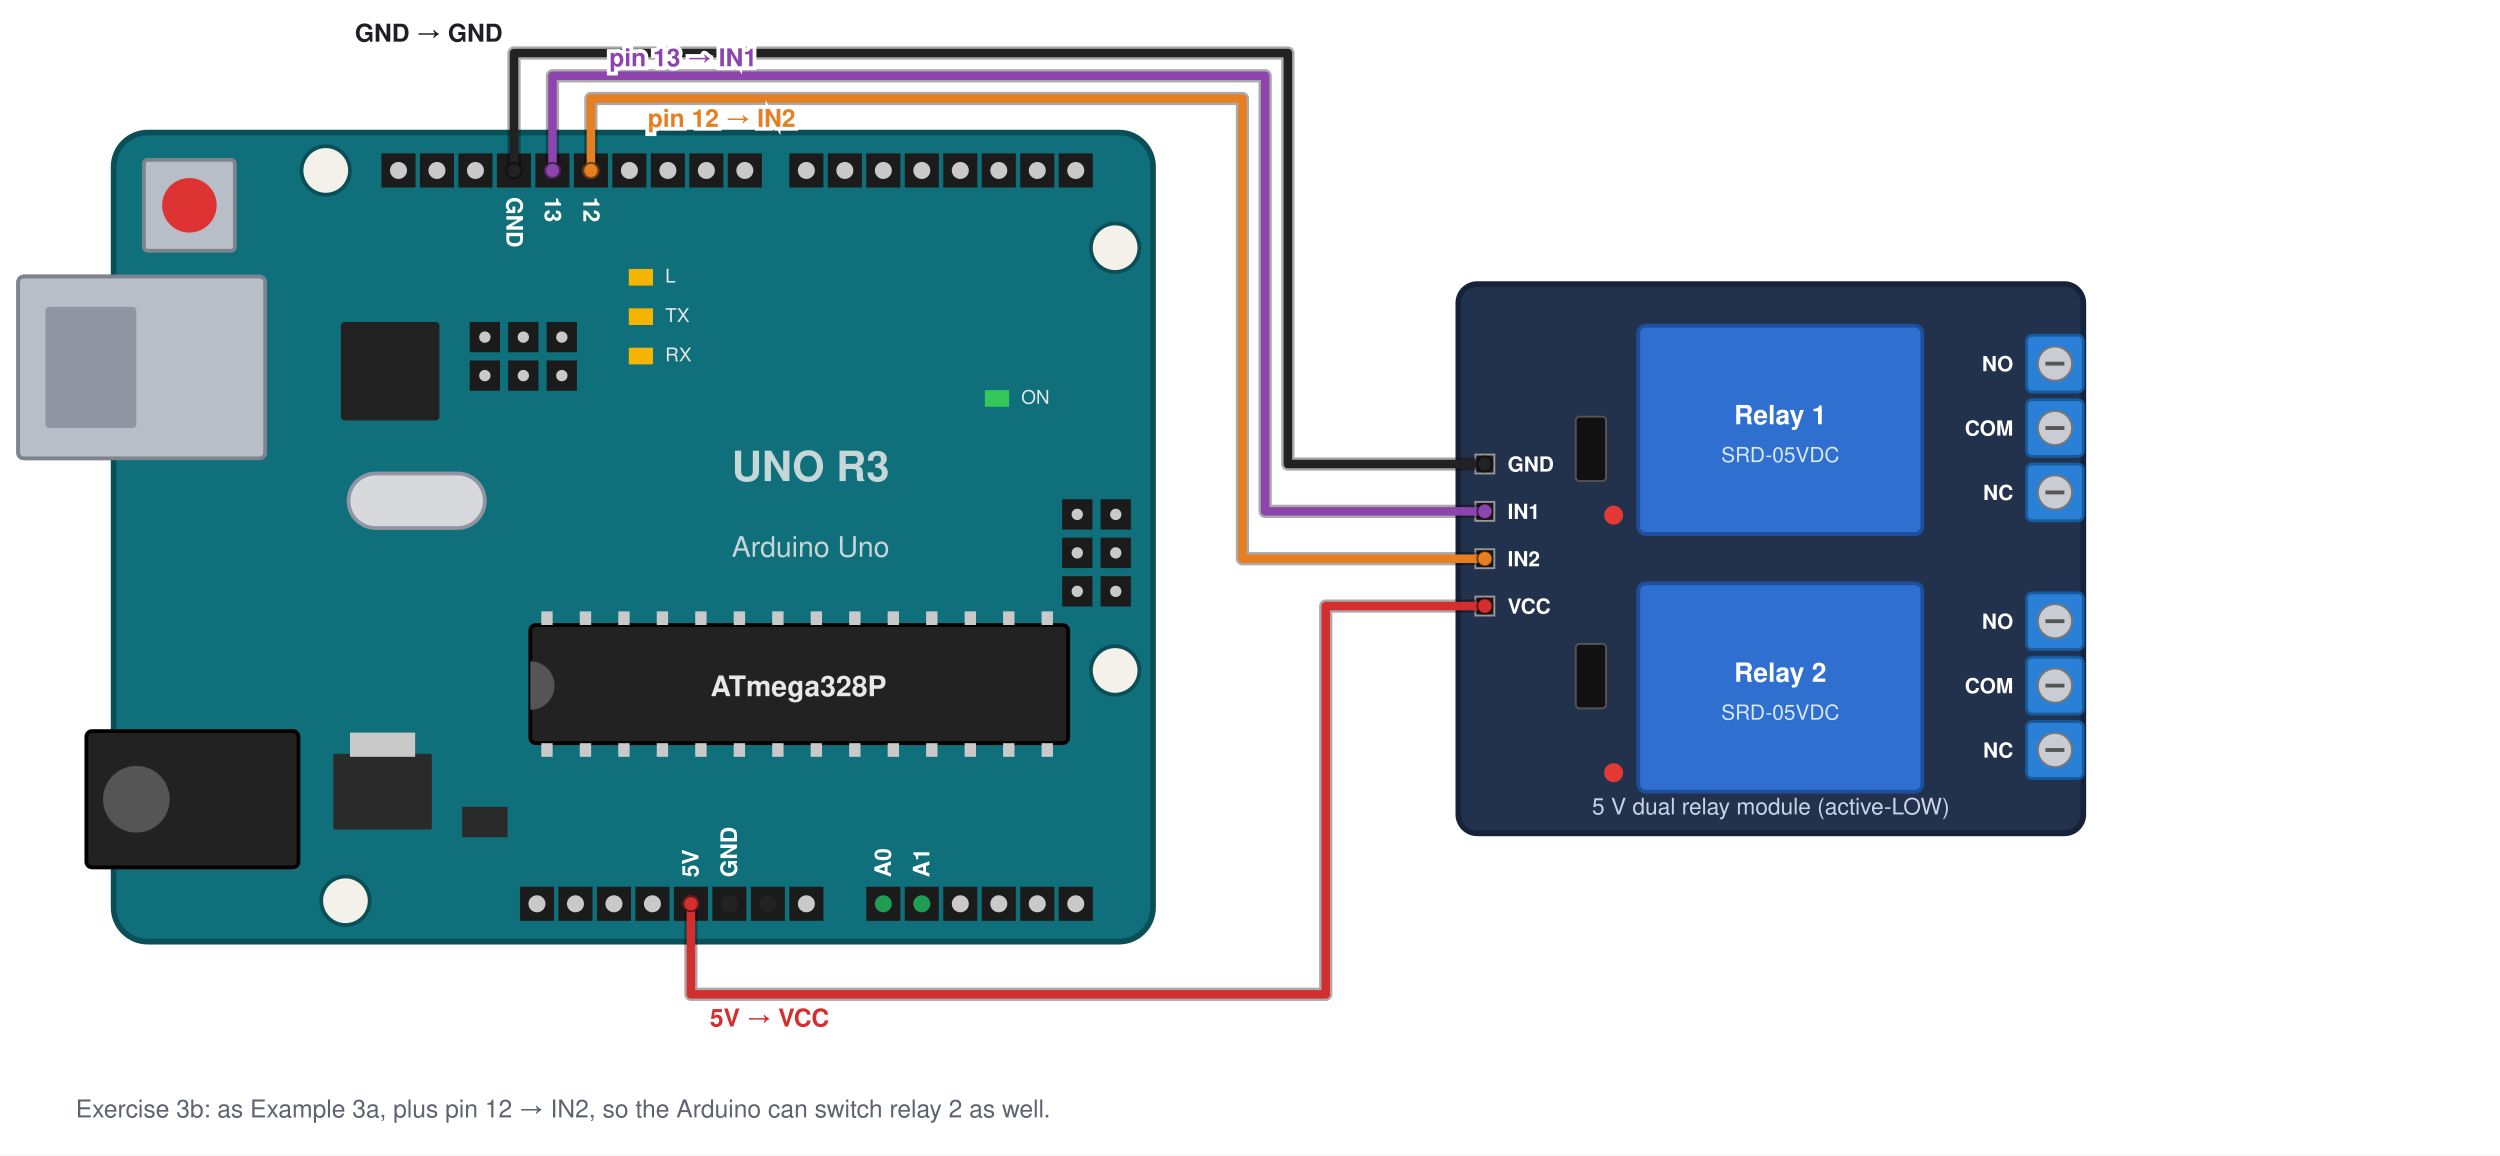
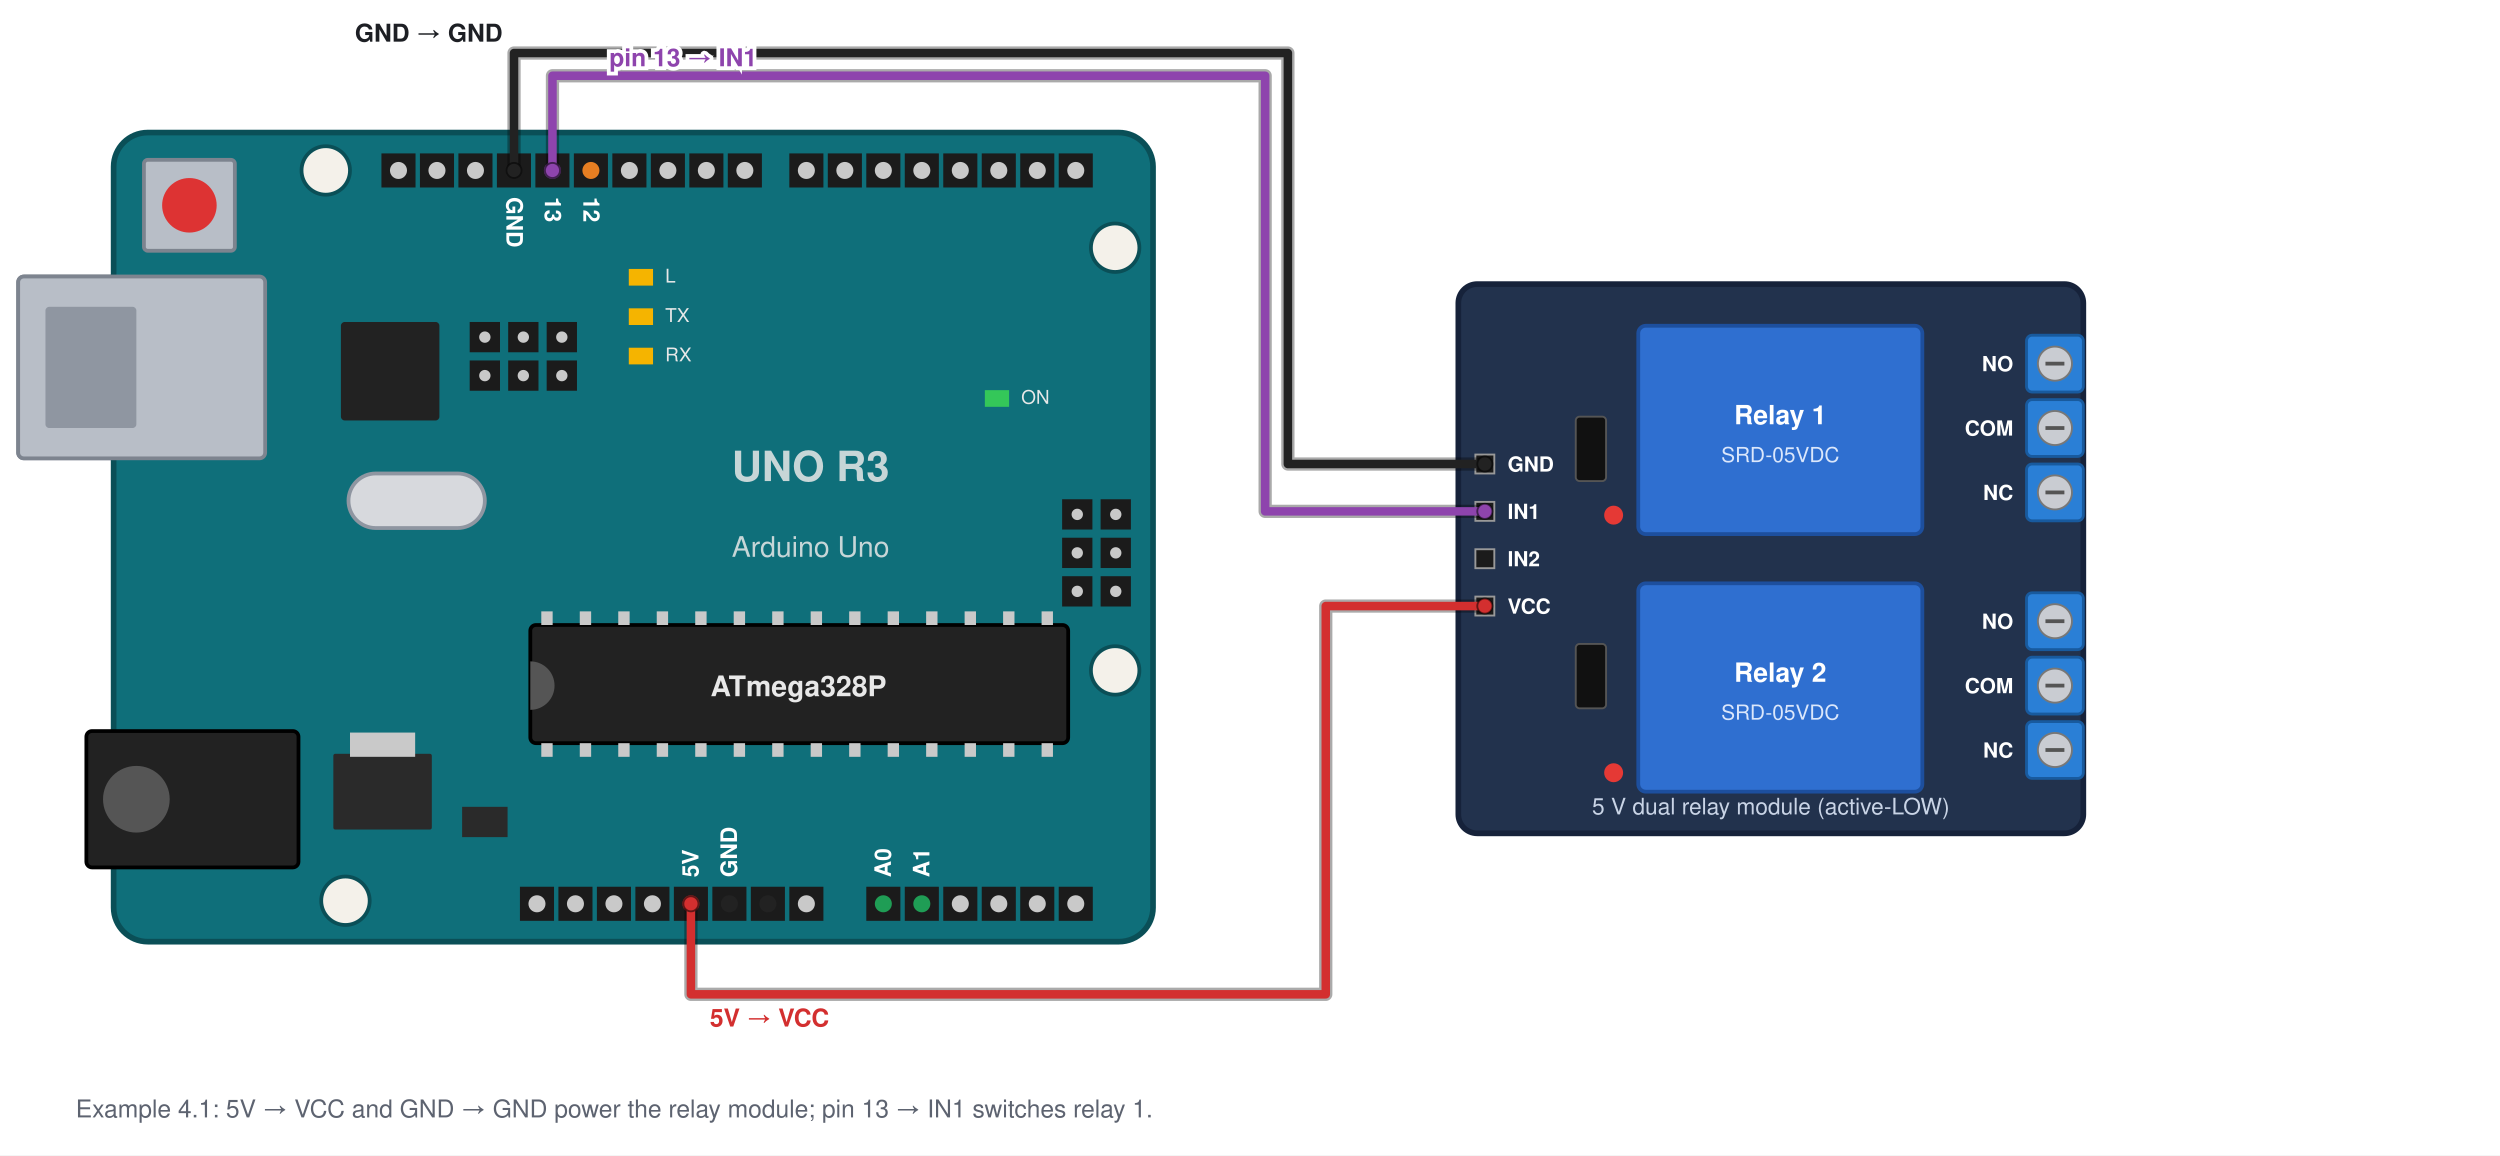
<svg xmlns="http://www.w3.org/2000/svg" viewBox="0 290 1320 610" width="1320" height="610" font-family="Helvetica, Arial, sans-serif" font-size="14">
  <rect y="290" width="1320" height="610" fill="#ffffff" />
  <rect x="9.6" y="436.0" width="130.4" height="96.0" rx="3" fill="#b8bec7" stroke="#7d848f" stroke-width="2" />
  <rect x="24.0" y="452.0" width="48.0" height="64.0" rx="2" fill="#8f96a1" />
  <rect x="60.0" y="360.0" width="548.8" height="427.2" rx="18" fill="#0f6f7a" stroke="#0a4f57" stroke-width="3" />
  <rect x="9.6" y="436.0" width="130.4" height="96.0" rx="3" fill="#b8bec7" stroke="#7d848f" stroke-width="2" />
  <rect x="24.0" y="452.0" width="48.0" height="64.0" rx="2" fill="#8f96a1" />
  <rect x="45.6" y="676.0" width="112.0" height="72.0" rx="3" fill="#222" stroke="#000" stroke-width="2" />
  <circle cx="72.0" cy="712.0" r="17.6" fill="#555" />
  <circle cx="172.0" cy="380.0" r="12.8" fill="#f4f1ea" stroke="#0a4f57" stroke-width="2" />
  <circle cx="588.8" cy="420.8" r="12.8" fill="#f4f1ea" stroke="#0a4f57" stroke-width="2" />
  <circle cx="588.8" cy="644.0" r="12.8" fill="#f4f1ea" stroke="#0a4f57" stroke-width="2" />
  <circle cx="182.4" cy="765.6" r="12.8" fill="#f4f1ea" stroke="#0a4f57" stroke-width="2" />
  <rect x="280.0" y="620.0" width="284.0" height="62.4" rx="3" fill="#222" stroke="#000" stroke-width="2" />
  <path d="M280.0 639.2 a12.8 12.8 0 0 1 0 25.6" fill="#555" />
  <rect x="285.8" y="612.8" width="6" height="7.2" fill="#c9c9c9" />
  <rect x="285.8" y="682.4" width="6" height="7.2" fill="#c9c9c9" />
  <rect x="306.12" y="612.8" width="6" height="7.2" fill="#c9c9c9" />
  <rect x="306.12" y="682.4" width="6" height="7.2" fill="#c9c9c9" />
  <rect x="326.44" y="612.8" width="6" height="7.2" fill="#c9c9c9" />
  <rect x="326.44" y="682.4" width="6" height="7.2" fill="#c9c9c9" />
  <rect x="346.76" y="612.8" width="6" height="7.2" fill="#c9c9c9" />
  <rect x="346.76" y="682.4" width="6" height="7.2" fill="#c9c9c9" />
  <rect x="367.08" y="612.8" width="6" height="7.2" fill="#c9c9c9" />
  <rect x="367.08" y="682.4" width="6" height="7.2" fill="#c9c9c9" />
  <rect x="387.4" y="612.8" width="6" height="7.2" fill="#c9c9c9" />
  <rect x="387.4" y="682.4" width="6" height="7.2" fill="#c9c9c9" />
  <rect x="407.72" y="612.8" width="6" height="7.2" fill="#c9c9c9" />
  <rect x="407.72" y="682.4" width="6" height="7.2" fill="#c9c9c9" />
  <rect x="428.04" y="612.8" width="6" height="7.2" fill="#c9c9c9" />
  <rect x="428.04" y="682.4" width="6" height="7.2" fill="#c9c9c9" />
  <rect x="448.36" y="612.8" width="6" height="7.2" fill="#c9c9c9" />
  <rect x="448.36" y="682.4" width="6" height="7.2" fill="#c9c9c9" />
  <rect x="468.68" y="612.8" width="6" height="7.2" fill="#c9c9c9" />
  <rect x="468.68" y="682.4" width="6" height="7.2" fill="#c9c9c9" />
  <rect x="489.0" y="612.8" width="6" height="7.2" fill="#c9c9c9" />
  <rect x="489.0" y="682.4" width="6" height="7.2" fill="#c9c9c9" />
  <rect x="509.32" y="612.8" width="6" height="7.2" fill="#c9c9c9" />
  <rect x="509.32" y="682.4" width="6" height="7.2" fill="#c9c9c9" />
  <rect x="529.64" y="612.8" width="6" height="7.2" fill="#c9c9c9" />
  <rect x="529.64" y="682.4" width="6" height="7.2" fill="#c9c9c9" />
  <rect x="549.96" y="612.8" width="6" height="7.2" fill="#c9c9c9" />
  <rect x="549.96" y="682.4" width="6" height="7.2" fill="#c9c9c9" />
  <text x="421.6" y="657.6" text-anchor="middle" font-size="15" font-weight="700" fill="#e8e8e8">ATmega328P</text>
  <rect x="180.0" y="460.0" width="52.0" height="52.0" rx="2" fill="#222" />
  <rect x="184.0" y="540.0" width="72.0" height="28.8" rx="14.4" fill="#d7d9dd" stroke="#8f96a1" stroke-width="2" />
  <rect x="176.0" y="688.0" width="52.0" height="40.0" rx="1" fill="#2a2a2a" />
  <rect x="184.8" y="676.8" width="34.4" height="12.8" fill="#c9c9c9" />
  <rect x="244.0" y="716.0" width="24.0" height="16.0" fill="#2a2a2a" />
  <rect x="76.0" y="374.4" width="48.0" height="48.0" rx="2" fill="#b8bec7" stroke="#7d848f" stroke-width="2" />
  <circle cx="100.0" cy="398.4" r="14.4" fill="#d33" />
  <rect x="560.8" y="553.6" width="16" height="16" fill="#1b1b1b" />
  <circle cx="568.8" cy="561.6" r="3" fill="#c9c9c9" />
  <rect x="560.8" y="573.92" width="16" height="16" fill="#1b1b1b" />
  <circle cx="568.8" cy="581.92" r="3" fill="#c9c9c9" />
  <rect x="560.8" y="594.24" width="16" height="16" fill="#1b1b1b" />
  <circle cx="568.8" cy="602.24" r="3" fill="#c9c9c9" />
  <rect x="581.12" y="553.6" width="16" height="16" fill="#1b1b1b" />
  <circle cx="589.12" cy="561.6" r="3" fill="#c9c9c9" />
  <rect x="581.12" y="573.92" width="16" height="16" fill="#1b1b1b" />
  <circle cx="589.12" cy="581.92" r="3" fill="#c9c9c9" />
  <rect x="581.12" y="594.24" width="16" height="16" fill="#1b1b1b" />
  <circle cx="589.12" cy="602.24" r="3" fill="#c9c9c9" />
  <rect x="248.0" y="460.0" width="16" height="16" fill="#1b1b1b" />
  <circle cx="256.0" cy="468.0" r="3" fill="#c9c9c9" />
  <rect x="248.0" y="480.32" width="16" height="16" fill="#1b1b1b" />
  <circle cx="256.0" cy="488.32" r="3" fill="#c9c9c9" />
  <rect x="268.32" y="460.0" width="16" height="16" fill="#1b1b1b" />
  <circle cx="276.32" cy="468.0" r="3" fill="#c9c9c9" />
  <rect x="268.32" y="480.32" width="16" height="16" fill="#1b1b1b" />
  <circle cx="276.32" cy="488.32" r="3" fill="#c9c9c9" />
  <rect x="288.64" y="460.0" width="16" height="16" fill="#1b1b1b" />
  <circle cx="296.64" cy="468.0" r="3" fill="#c9c9c9" />
  <rect x="288.64" y="480.32" width="16" height="16" fill="#1b1b1b" />
  <circle cx="296.64" cy="488.32" r="3" fill="#c9c9c9" />
  <rect x="332.0" y="432.0" width="12.8" height="8.8" fill="#f5b400" />
  <text x="351.2" y="439.2" font-size="10" fill="#e8e8e8">L</text>
  <rect x="332.0" y="452.8" width="12.8" height="8.8" fill="#f5b400" />
  <text x="351.2" y="460.0" font-size="10" fill="#e8e8e8">TX</text>
  <rect x="332.0" y="473.6" width="12.8" height="8.8" fill="#f5b400" />
  <text x="351.2" y="480.8" font-size="10" fill="#e8e8e8">RX</text>
  <rect x="520.0" y="496.0" width="12.8" height="8.8" fill="#34c759" />
  <text x="539.2" y="503.2" font-size="10" fill="#e8e8e8">ON</text>
  <text x="428.0" y="544.0" text-anchor="middle" font-size="22" font-weight="700" fill="#e8e8e8" opacity=".85">UNO R3</text>
  <rect x="559.0" y="371.0" width="18" height="18" fill="#1b1b1b" />
  <rect x="538.68" y="371.0" width="18" height="18" fill="#1b1b1b" />
  <rect x="518.36" y="371.0" width="18" height="18" fill="#1b1b1b" />
  <rect x="498.04" y="371.0" width="18" height="18" fill="#1b1b1b" />
  <rect x="477.72" y="371.0" width="18" height="18" fill="#1b1b1b" />
  <rect x="457.4" y="371.0" width="18" height="18" fill="#1b1b1b" />
  <rect x="437.08" y="371.0" width="18" height="18" fill="#1b1b1b" />
  <rect x="416.76" y="371.0" width="18" height="18" fill="#1b1b1b" />
  <rect x="384.28" y="371.0" width="18" height="18" fill="#1b1b1b" />
  <rect x="363.96" y="371.0" width="18" height="18" fill="#1b1b1b" />
  <rect x="343.64" y="371.0" width="18" height="18" fill="#1b1b1b" />
  <rect x="323.32" y="371.0" width="18" height="18" fill="#1b1b1b" />
  <rect x="303.0" y="371.0" width="18" height="18" fill="#1b1b1b" />
  <rect x="282.68" y="371.0" width="18" height="18" fill="#1b1b1b" />
  <rect x="262.36" y="371.0" width="18" height="18" fill="#1b1b1b" />
  <rect x="242.04" y="371.0" width="18" height="18" fill="#1b1b1b" />
  <rect x="221.72" y="371.0" width="18" height="18" fill="#1b1b1b" />
  <rect x="201.4" y="371.0" width="18" height="18" fill="#1b1b1b" />
  <rect x="274.52" y="758.2" width="18" height="18" fill="#1b1b1b" />
  <rect x="294.84" y="758.2" width="18" height="18" fill="#1b1b1b" />
  <rect x="315.16" y="758.2" width="18" height="18" fill="#1b1b1b" />
  <rect x="335.48" y="758.2" width="18" height="18" fill="#1b1b1b" />
  <rect x="355.8" y="758.2" width="18" height="18" fill="#1b1b1b" />
  <rect x="376.12" y="758.2" width="18" height="18" fill="#1b1b1b" />
  <rect x="396.44" y="758.2" width="18" height="18" fill="#1b1b1b" />
  <rect x="416.76" y="758.2" width="18" height="18" fill="#1b1b1b" />
  <rect x="457.4" y="758.2" width="18" height="18" fill="#1b1b1b" />
  <rect x="477.72" y="758.2" width="18" height="18" fill="#1b1b1b" />
  <rect x="498.04" y="758.2" width="18" height="18" fill="#1b1b1b" />
  <rect x="518.36" y="758.2" width="18" height="18" fill="#1b1b1b" />
  <rect x="538.68" y="758.2" width="18" height="18" fill="#1b1b1b" />
  <rect x="559.0" y="758.2" width="18" height="18" fill="#1b1b1b" />
  <circle cx="568.0" cy="380.0" r="4.5" fill="#c9c9c9" />
  <circle cx="547.68" cy="380.0" r="4.5" fill="#c9c9c9" />
  <circle cx="527.36" cy="380.0" r="4.5" fill="#c9c9c9" />
  <circle cx="507.04" cy="380.0" r="4.5" fill="#c9c9c9" />
  <circle cx="486.72" cy="380.0" r="4.5" fill="#c9c9c9" />
  <circle cx="466.4" cy="380.0" r="4.5" fill="#c9c9c9" />
  <circle cx="446.08" cy="380.0" r="4.5" fill="#c9c9c9" />
  <circle cx="425.76" cy="380.0" r="4.5" fill="#c9c9c9" />
  <circle cx="393.28" cy="380.0" r="4.5" fill="#c9c9c9" />
  <circle cx="372.96" cy="380.0" r="4.5" fill="#c9c9c9" />
  <circle cx="352.64" cy="380.0" r="4.5" fill="#c9c9c9" />
  <circle cx="332.32" cy="380.0" r="4.5" fill="#c9c9c9" />
  <circle cx="312.0" cy="380.0" r="4.5" fill="#e67e22" />
  <circle cx="291.68" cy="380.0" r="4.5" fill="#8e44ad" />
  <circle cx="271.36" cy="380.0" r="4.5" fill="#222222" />
  <circle cx="251.04" cy="380.0" r="4.5" fill="#c9c9c9" />
  <circle cx="230.72" cy="380.0" r="4.5" fill="#c9c9c9" />
  <circle cx="210.4" cy="380.0" r="4.5" fill="#c9c9c9" />
  <circle cx="283.52" cy="767.2" r="4.5" fill="#c9c9c9" />
  <circle cx="303.84" cy="767.2" r="4.5" fill="#c9c9c9" />
  <circle cx="324.16" cy="767.2" r="4.5" fill="#c9c9c9" />
  <circle cx="344.48" cy="767.2" r="4.5" fill="#c9c9c9" />
  <circle cx="364.8" cy="767.2" r="4.5" fill="#d32f2f" />
  <circle cx="385.12" cy="767.2" r="4.5" fill="#222222" />
  <circle cx="405.44" cy="767.2" r="4.5" fill="#222222" />
  <circle cx="425.76" cy="767.2" r="4.5" fill="#c9c9c9" />
  <circle cx="466.4" cy="767.2" r="4.5" fill="#1f9d55" />
  <circle cx="486.72" cy="767.2" r="4.5" fill="#1f9d55" />
  <circle cx="507.04" cy="767.2" r="4.5" fill="#c9c9c9" />
  <circle cx="527.36" cy="767.2" r="4.5" fill="#c9c9c9" />
  <circle cx="547.68" cy="767.2" r="4.5" fill="#c9c9c9" />
  <circle cx="568.0" cy="767.2" r="4.5" fill="#c9c9c9" />
  <text x="428.0" y="584.0" text-anchor="middle" font-size="15" fill="#e8e8e8" opacity=".85">Arduino Uno</text>
  <text transform="translate(308.0 394.0) rotate(90)" font-size="12" font-weight="700" fill="#ffffff">12</text>
  <text transform="translate(287.68 394.0) rotate(90)" font-size="12" font-weight="700" fill="#ffffff">13</text>
  <text transform="translate(267.36 394.0) rotate(90)" font-size="12" font-weight="700" fill="#ffffff">GND</text>
  <text transform="translate(368.8 753.2) rotate(-90)" font-size="12" font-weight="700" fill="#ffffff">5V</text>
  <text transform="translate(389.12 753.2) rotate(-90)" font-size="12" font-weight="700" fill="#ffffff">GND</text>
  <text transform="translate(470.4 753.2) rotate(-90)" font-size="12" font-weight="700" fill="#ffffff">A0</text>
  <text transform="translate(490.72 753.2) rotate(-90)" font-size="12" font-weight="700" fill="#ffffff">A1</text>
  <rect x="770" y="440" width="330" height="290" rx="10" fill="#22324d" stroke="#16223a" stroke-width="3" />
  <rect x="779" y="530" width="10" height="10" fill="#1b1b1b" stroke="#999" stroke-width="1" />
  <text x="796" y="539" font-size="11" font-weight="700" fill="#ffffff">GND</text>
  <rect x="779" y="555" width="10" height="10" fill="#1b1b1b" stroke="#999" stroke-width="1" />
  <text x="796" y="564" font-size="11" font-weight="700" fill="#ffffff">IN1</text>
  <rect x="779" y="580" width="10" height="10" fill="#1b1b1b" stroke="#999" stroke-width="1" />
  <text x="796" y="589" font-size="11" font-weight="700" fill="#ffffff">IN2</text>
  <rect x="779" y="605" width="10" height="10" fill="#1b1b1b" stroke="#999" stroke-width="1" />
  <text x="796" y="614" font-size="11" font-weight="700" fill="#ffffff">VCC</text>
  <rect x="832" y="510" width="16" height="34" rx="2" fill="#111" stroke="#555" />
  <rect x="832" y="630" width="16" height="34" rx="2" fill="#111" stroke="#555" />
  <rect x="865" y="462" width="150" height="110" rx="4" fill="#2f6fd0" stroke="#1d4f9e" stroke-width="2" />
  <text x="940" y="514" text-anchor="middle" font-size="14" font-weight="700" fill="#ffffff">Relay 1</text>
  <text x="940" y="534" text-anchor="middle" font-size="11" fill="#dbe7fb">SRD-05VDC</text>
  <circle cx="852" cy="562" r="5" fill="#e53935" />
  <rect x="1070" y="467" width="30" height="30" rx="3" fill="#2a7fd6" stroke="#185a9e" stroke-width="1.5" />
  <circle cx="1085" cy="482" r="9" fill="#c9ccd2" stroke="#777" stroke-width="1" />
  <line x1="1080" y1="482" x2="1090" y2="482" stroke="#555" stroke-width="2" />
  <text x="1063" y="486" text-anchor="end" font-size="11" font-weight="700" fill="#ffffff">NO</text>
  <rect x="1070" y="501" width="30" height="30" rx="3" fill="#2a7fd6" stroke="#185a9e" stroke-width="1.5" />
  <circle cx="1085" cy="516" r="9" fill="#c9ccd2" stroke="#777" stroke-width="1" />
  <line x1="1080" y1="516" x2="1090" y2="516" stroke="#555" stroke-width="2" />
  <text x="1063" y="520" text-anchor="end" font-size="11" font-weight="700" fill="#ffffff">COM</text>
  <rect x="1070" y="535" width="30" height="30" rx="3" fill="#2a7fd6" stroke="#185a9e" stroke-width="1.5" />
  <circle cx="1085" cy="550" r="9" fill="#c9ccd2" stroke="#777" stroke-width="1" />
  <line x1="1080" y1="550" x2="1090" y2="550" stroke="#555" stroke-width="2" />
  <text x="1063" y="554" text-anchor="end" font-size="11" font-weight="700" fill="#ffffff">NC</text>
  <rect x="865" y="598" width="150" height="110" rx="4" fill="#2f6fd0" stroke="#1d4f9e" stroke-width="2" />
  <text x="940" y="650" text-anchor="middle" font-size="14" font-weight="700" fill="#ffffff">Relay 2</text>
  <text x="940" y="670" text-anchor="middle" font-size="11" fill="#dbe7fb">SRD-05VDC</text>
  <circle cx="852" cy="698" r="5" fill="#e53935" />
  <rect x="1070" y="603" width="30" height="30" rx="3" fill="#2a7fd6" stroke="#185a9e" stroke-width="1.5" />
  <circle cx="1085" cy="618" r="9" fill="#c9ccd2" stroke="#777" stroke-width="1" />
  <line x1="1080" y1="618" x2="1090" y2="618" stroke="#555" stroke-width="2" />
  <text x="1063" y="622" text-anchor="end" font-size="11" font-weight="700" fill="#ffffff">NO</text>
  <rect x="1070" y="637" width="30" height="30" rx="3" fill="#2a7fd6" stroke="#185a9e" stroke-width="1.5" />
  <circle cx="1085" cy="652" r="9" fill="#c9ccd2" stroke="#777" stroke-width="1" />
  <line x1="1080" y1="652" x2="1090" y2="652" stroke="#555" stroke-width="2" />
  <text x="1063" y="656" text-anchor="end" font-size="11" font-weight="700" fill="#ffffff">COM</text>
  <rect x="1070" y="671" width="30" height="30" rx="3" fill="#2a7fd6" stroke="#185a9e" stroke-width="1.5" />
  <circle cx="1085" cy="686" r="9" fill="#c9ccd2" stroke="#777" stroke-width="1" />
  <line x1="1080" y1="686" x2="1090" y2="686" stroke="#555" stroke-width="2" />
  <text x="1063" y="690" text-anchor="end" font-size="11" font-weight="700" fill="#ffffff">NC</text>
  <text x="935.0" y="720" text-anchor="middle" font-size="12" fill="#c9d4e6">5 V dual relay module (active-LOW)</text>
  <path d="M271.4 380.0 L271.4 318.0 L680.0 318.0 L680.0 535.0 L784.0 535.0" fill="none" stroke="#00000055" stroke-width="7" stroke-linejoin="round" stroke-linecap="round" />
  <path d="M271.4 380.0 L271.4 318.0 L680.0 318.0 L680.0 535.0 L784.0 535.0" fill="none" stroke="#222222" stroke-width="4.5" stroke-linejoin="round" stroke-linecap="round" />
  <circle cx="271.4" cy="380.0" r="4" fill="#222222" stroke="#00000088" stroke-width="1" />
  <circle cx="784.0" cy="535.0" r="4" fill="#222222" stroke="#00000088" stroke-width="1" />
  <path d="M291.7 380.0 L291.7 330.0 L668.0 330.0 L668.0 560.0 L784.0 560.0" fill="none" stroke="#00000055" stroke-width="7" stroke-linejoin="round" stroke-linecap="round" />
  <path d="M291.7 380.0 L291.7 330.0 L668.0 330.0 L668.0 560.0 L784.0 560.0" fill="none" stroke="#8e44ad" stroke-width="4.5" stroke-linejoin="round" stroke-linecap="round" />
  <circle cx="291.7" cy="380.0" r="4" fill="#8e44ad" stroke="#00000088" stroke-width="1" />
  <circle cx="784.0" cy="560.0" r="4" fill="#8e44ad" stroke="#00000088" stroke-width="1" />
-   <path d="M312.0 380.0 L312.0 342.0 L656.0 342.0 L656.0 585.0 L784.0 585.0" fill="none" stroke="#00000055" stroke-width="7" stroke-linejoin="round" stroke-linecap="round" />
-   <path d="M312.0 380.0 L312.0 342.0 L656.0 342.0 L656.0 585.0 L784.0 585.0" fill="none" stroke="#e67e22" stroke-width="4.5" stroke-linejoin="round" stroke-linecap="round" />
-   <circle cx="312.0" cy="380.0" r="4" fill="#e67e22" stroke="#00000088" stroke-width="1" />
-   <circle cx="784.0" cy="585.0" r="4" fill="#e67e22" stroke="#00000088" stroke-width="1" />
  <path d="M364.8 767.2 L364.8 815.0 L700.0 815.0 L700.0 610.0 L784.0 610.0" fill="none" stroke="#00000055" stroke-width="7" stroke-linejoin="round" stroke-linecap="round" />
  <path d="M364.8 767.2 L364.8 815.0 L700.0 815.0 L700.0 610.0 L784.0 610.0" fill="none" stroke="#d32f2f" stroke-width="4.5" stroke-linejoin="round" stroke-linecap="round" />
  <circle cx="364.8" cy="767.2" r="4" fill="#d32f2f" stroke="#00000088" stroke-width="1" />
  <circle cx="784.0" cy="610.0" r="4" fill="#d32f2f" stroke="#00000088" stroke-width="1" />
  <text x="321.68" y="325" font-size="13" font-weight="700" fill="#8e44ad" paint-order="stroke" stroke="#ffffff" stroke-width="4">pin 13 → IN1</text>
-   <text x="342.0" y="357" font-size="13" font-weight="700" fill="#e67e22" paint-order="stroke" stroke="#ffffff" stroke-width="4">pin 12 → IN2</text>
  <text x="374.8" y="832" font-size="13" font-weight="700" fill="#d32f2f" paint-order="stroke" stroke="#ffffff" stroke-width="4">5V → VCC</text>
  <text x="265.36" y="312" text-anchor="end" font-size="13" font-weight="700" fill="#1d1f24" paint-order="stroke" stroke="#ffffff" stroke-width="4">GND → GND</text>
-   <text x="40" y="880" font-size="13" fill="#5d6370">Exercise 3b: as Example 3a, plus pin 12 → IN2, so the Arduino can switch relay 2 as well.</text>
+   <text x="40" y="880" font-size="13" fill="#5d6370">Example 4.1: 5V → VCC and GND → GND power the relay module; pin 13 → IN1 switches relay 1.</text>
</svg>
